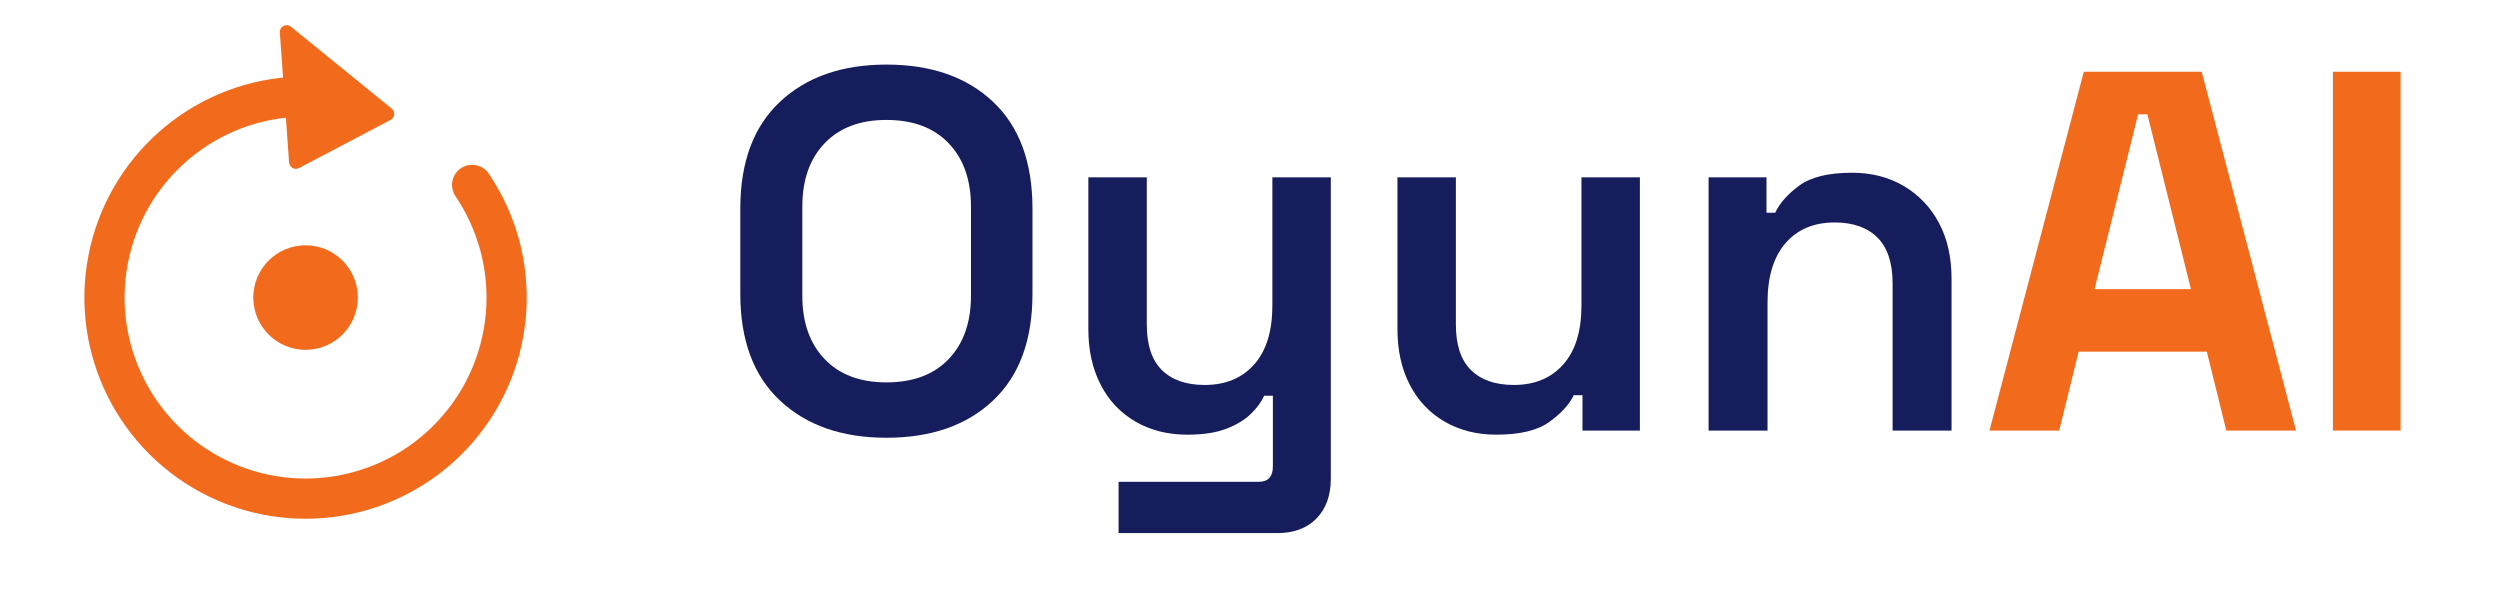
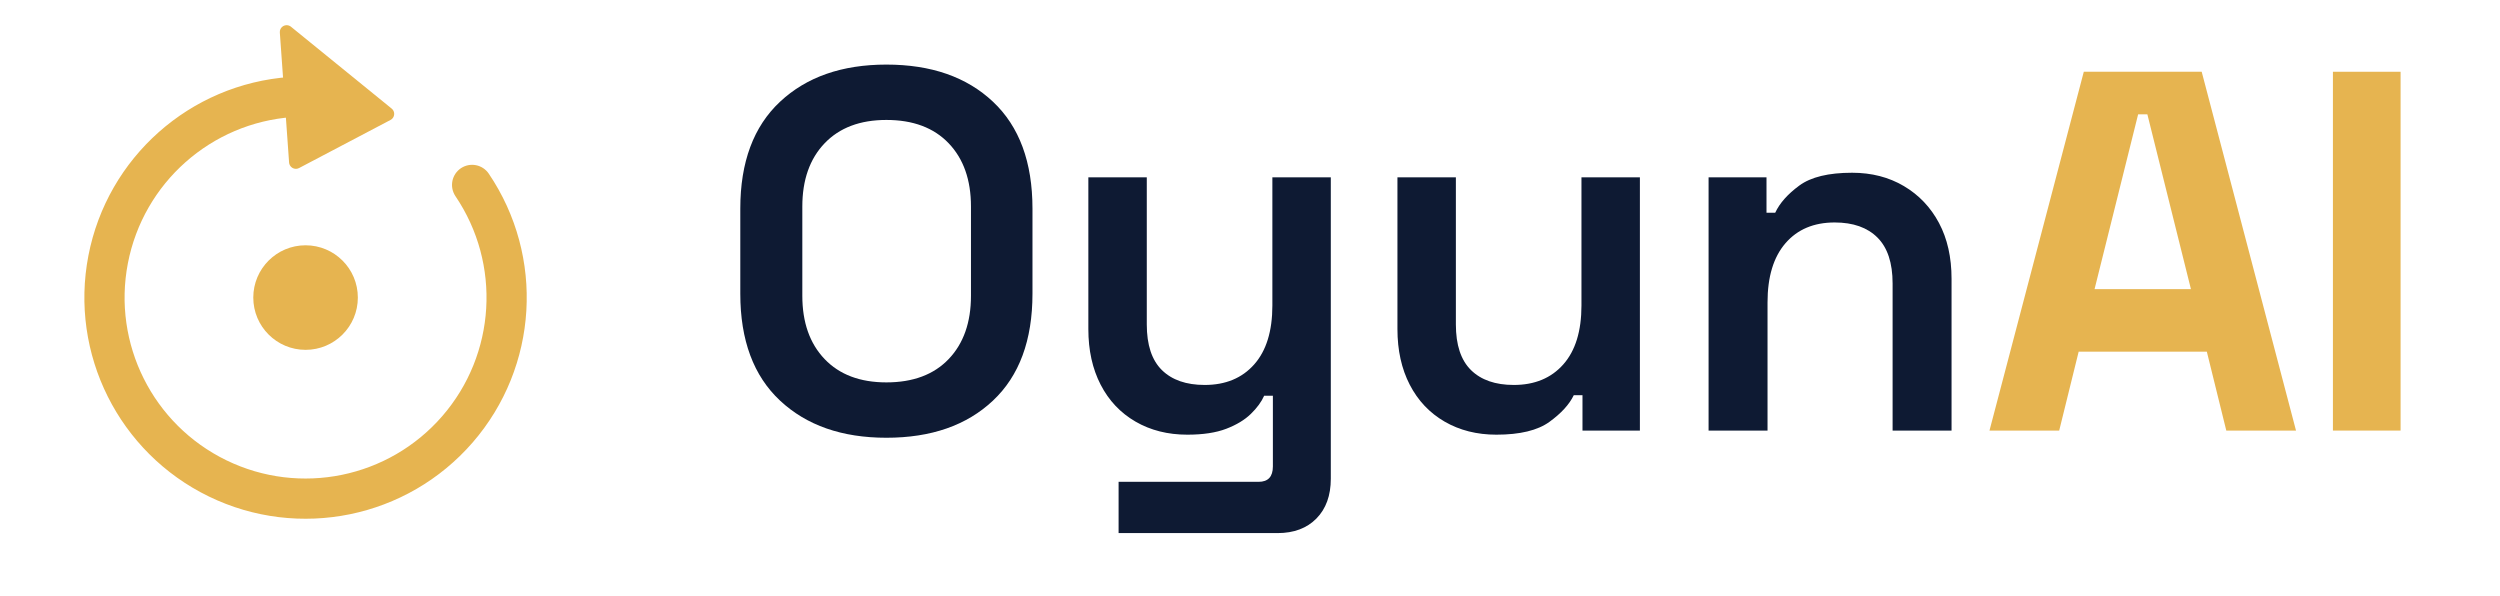
<svg xmlns="http://www.w3.org/2000/svg" width="487.72" height="116.10" viewBox="0 0 487.72 116.10" role="img" aria-label="OyunAI logo">
-   <path d="M 92.103 36.075 A 39.226 39.226 0 1 1 56.824 18.925" fill="none" stroke="#F26B1D" stroke-width="7.845" stroke-linecap="round" />
-   <path d="M 75.567 22.217 L 57.727 31.602 L 55.921 6.248 Z" fill="#F26B1D" stroke="#F26B1D" stroke-width="2.667" stroke-linejoin="round" />
-   <circle cx="59.612" cy="58.052" r="10.199" fill="#F26B1D" />
-   <g fill="#161D5C" transform="translate(139.224 84.000) scale(0.1 -0.1)">
+   <path d="M 92.103 36.075 A 39.226 39.226 0 1 1 56.824 18.925" fill="none" stroke="#E6B450" stroke-width="7.845" stroke-linecap="round" />
+   <path d="M 75.567 22.217 L 57.727 31.602 L 55.921 6.248 Z" fill="#E6B450" stroke="#E6B450" stroke-width="2.667" stroke-linejoin="round" />
+   <circle cx="59.612" cy="58.052" r="10.199" fill="#E6B450" />
+   <g fill="#0E1A33" transform="translate(139.224 84.000) scale(0.1 -0.1)">
    <path transform="translate(0.00 0.00)" d="M337 -14Q207 -14 129.5 58.5Q52 131 52 267V433Q52 569 129.5 641.5Q207 714 337 714Q468 714 545.0 641.5Q622 569 622 433V267Q622 131 545.0 58.5Q468 -14 337 -14ZM337 94Q415 94 458.5 139.5Q502 185 502 263V437Q502 515 458.5 560.5Q415 606 337 606Q260 606 216.5 560.5Q173 515 173 437V263Q173 185 216.5 139.5Q260 94 337 94Z" />
    <path transform="translate(662.00 0.00)" d="M128 -200V-100H401Q429 -100 429 -70V68H412Q404 50 386.0 32.5Q368 15 338.0 3.5Q308 -8 262 -8Q205 -8 161.0 17.5Q117 43 93.0 89.5Q69 136 69 198V494H183V207Q183 147 212.5 118.0Q242 89 296 89Q357 89 392.5 129.0Q428 169 428 244V494H542V-94Q542 -143 514.0 -171.5Q486 -200 438 -200Z" />
    <path transform="translate(1265.00 0.00)" d="M262 -8Q205 -8 161.0 17.5Q117 43 93.0 89.5Q69 136 69 198V494H183V207Q183 147 212.5 118.0Q242 89 296 89Q357 89 392.5 129.0Q428 169 428 244V494H542V0H430V69H413Q400 42 365.5 17.0Q331 -8 262 -8Z" />
    <path transform="translate(1868.00 0.00)" d="M73 0V494H186V425H203Q216 453 250.0 478.0Q284 503 353 503Q410 503 454.0 477.0Q498 451 522.5 405.0Q547 359 547 296V0H432V287Q432 347 402.5 376.5Q373 406 319 406Q258 406 223.0 365.5Q188 325 188 250V0Z" />
  </g>
-   <g fill="#F26B1D" transform="translate(386.324 84.000) scale(0.1 -0.1)">
+   <g fill="#E6B450" transform="translate(386.324 84.000) scale(0.1 -0.1)">
    <path transform="translate(0.00 0.00)" d="M18 0 202 700H432L616 0H480L442 154H192L154 0ZM223 276H411L326 617H308Z" />
    <path transform="translate(622.00 0.00)" d="M66 0V700H198V0Z" />
  </g>
</svg>
